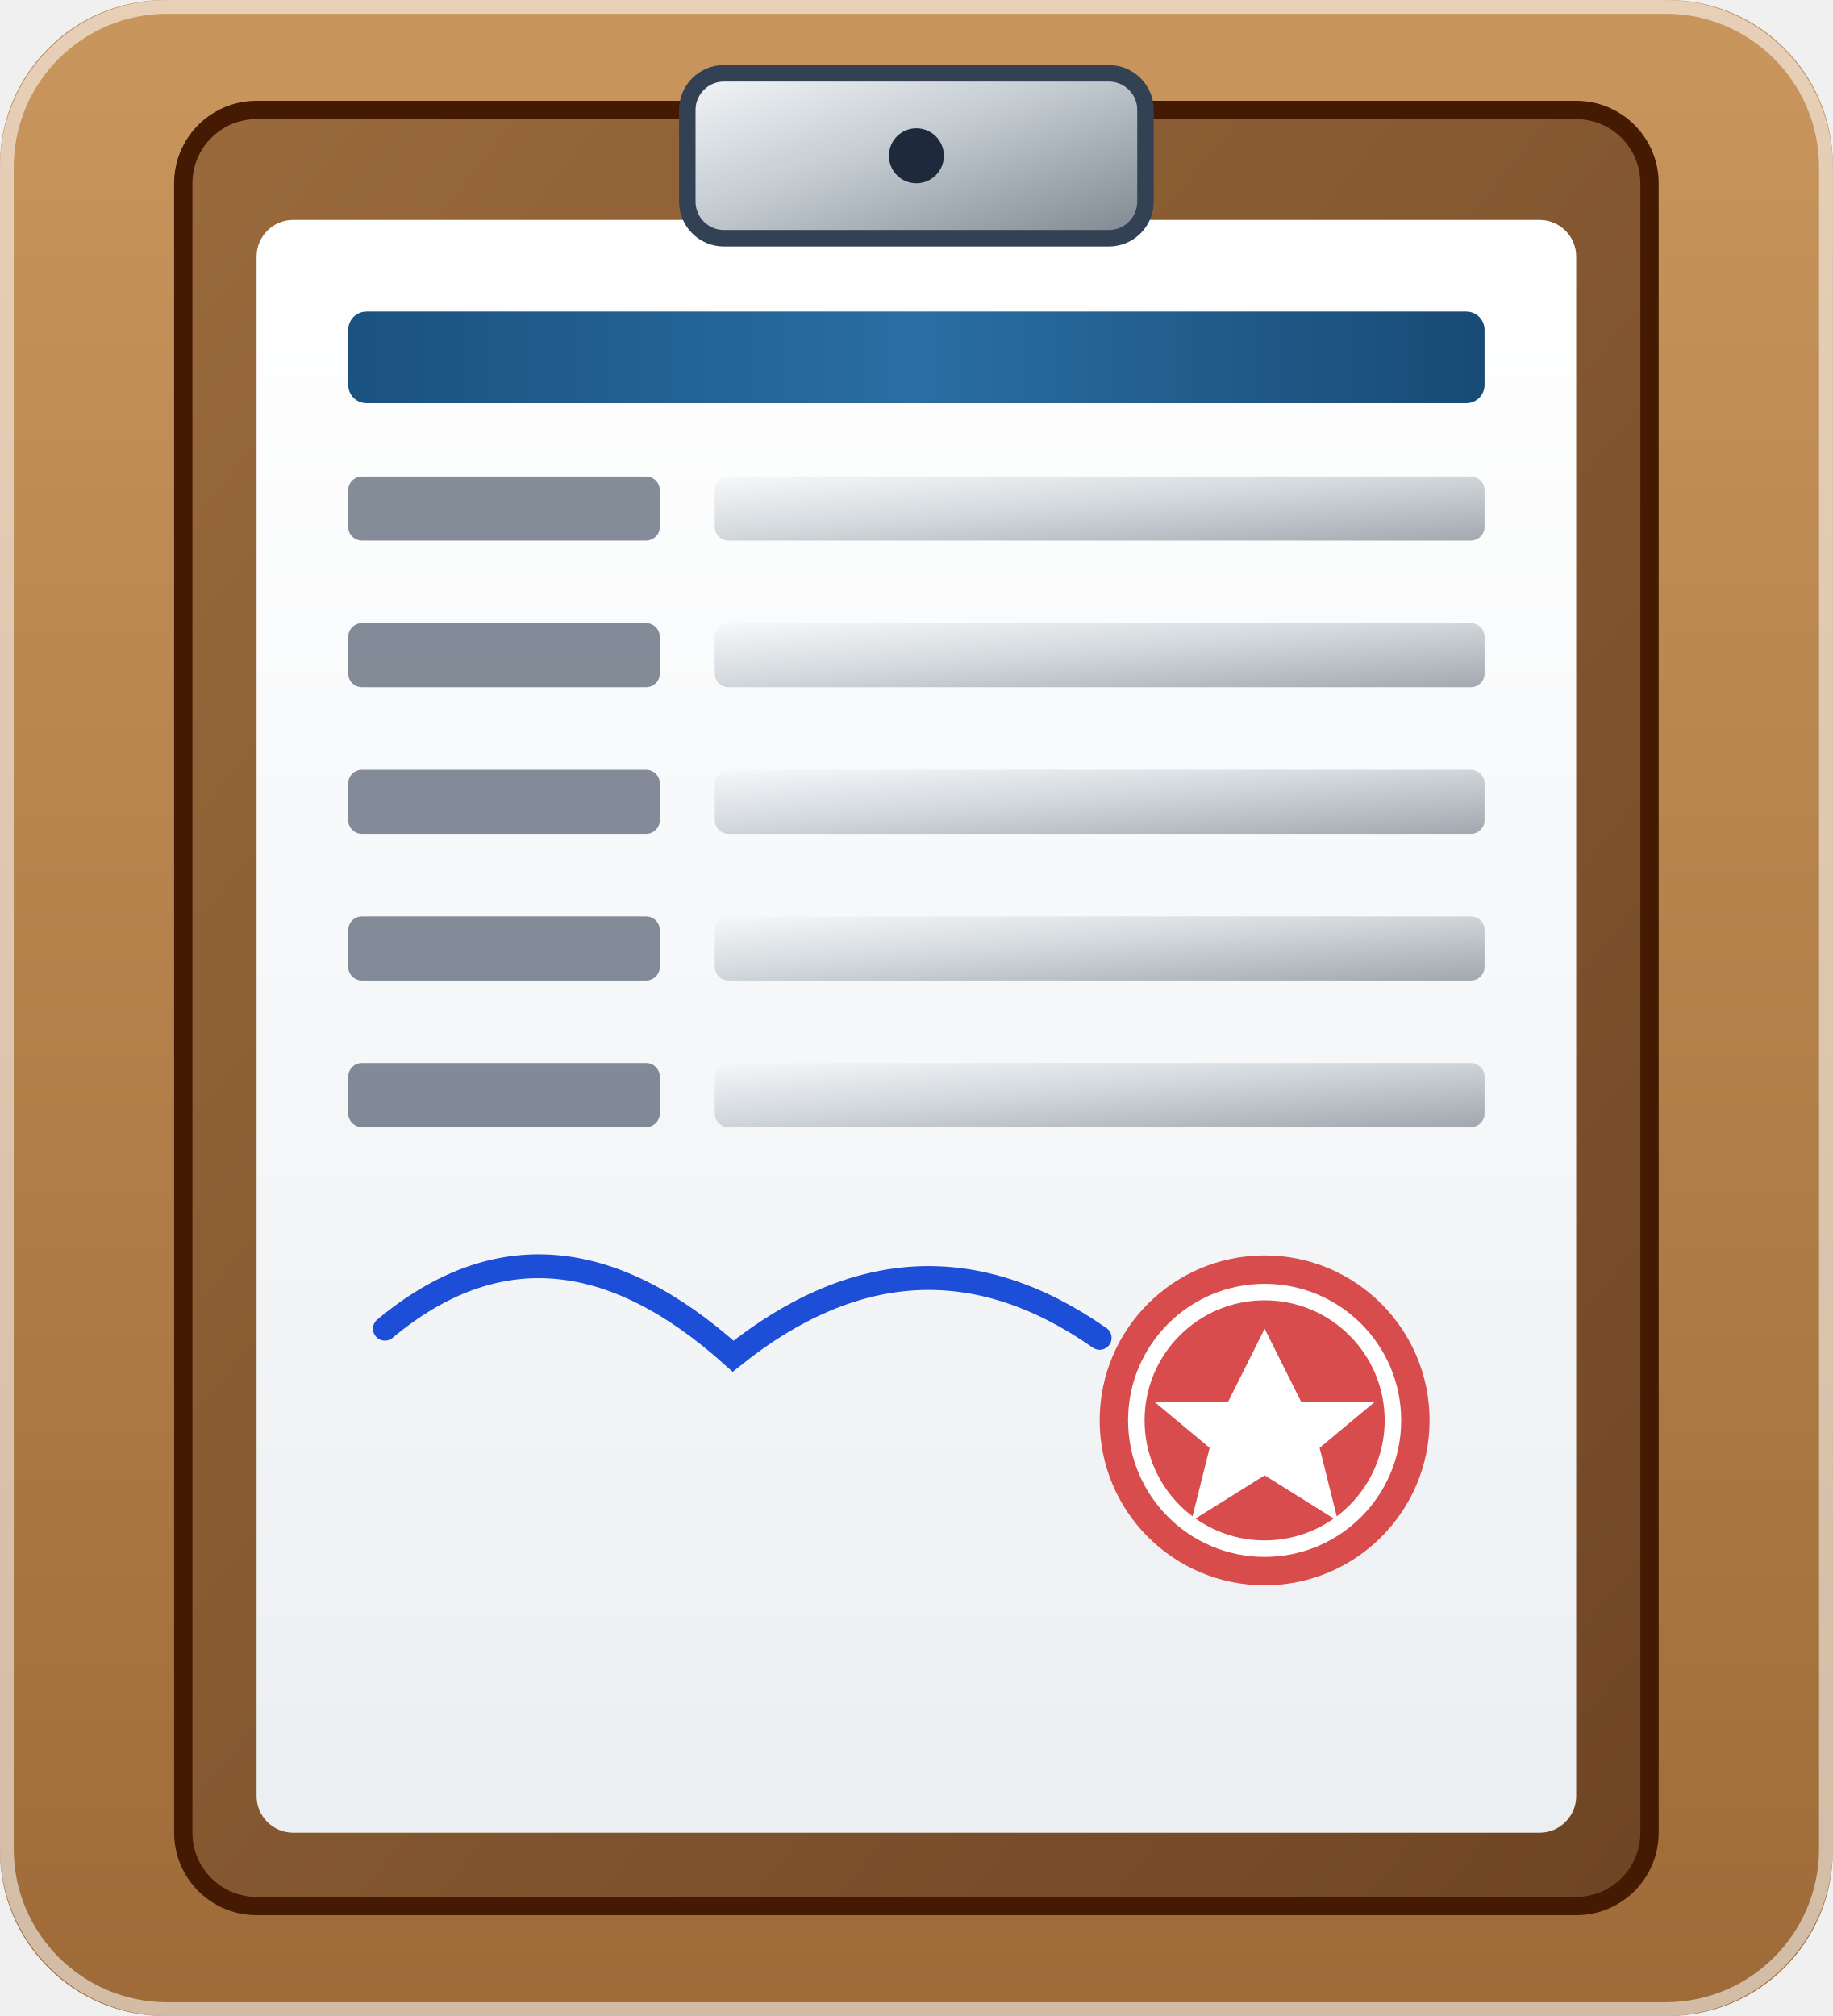
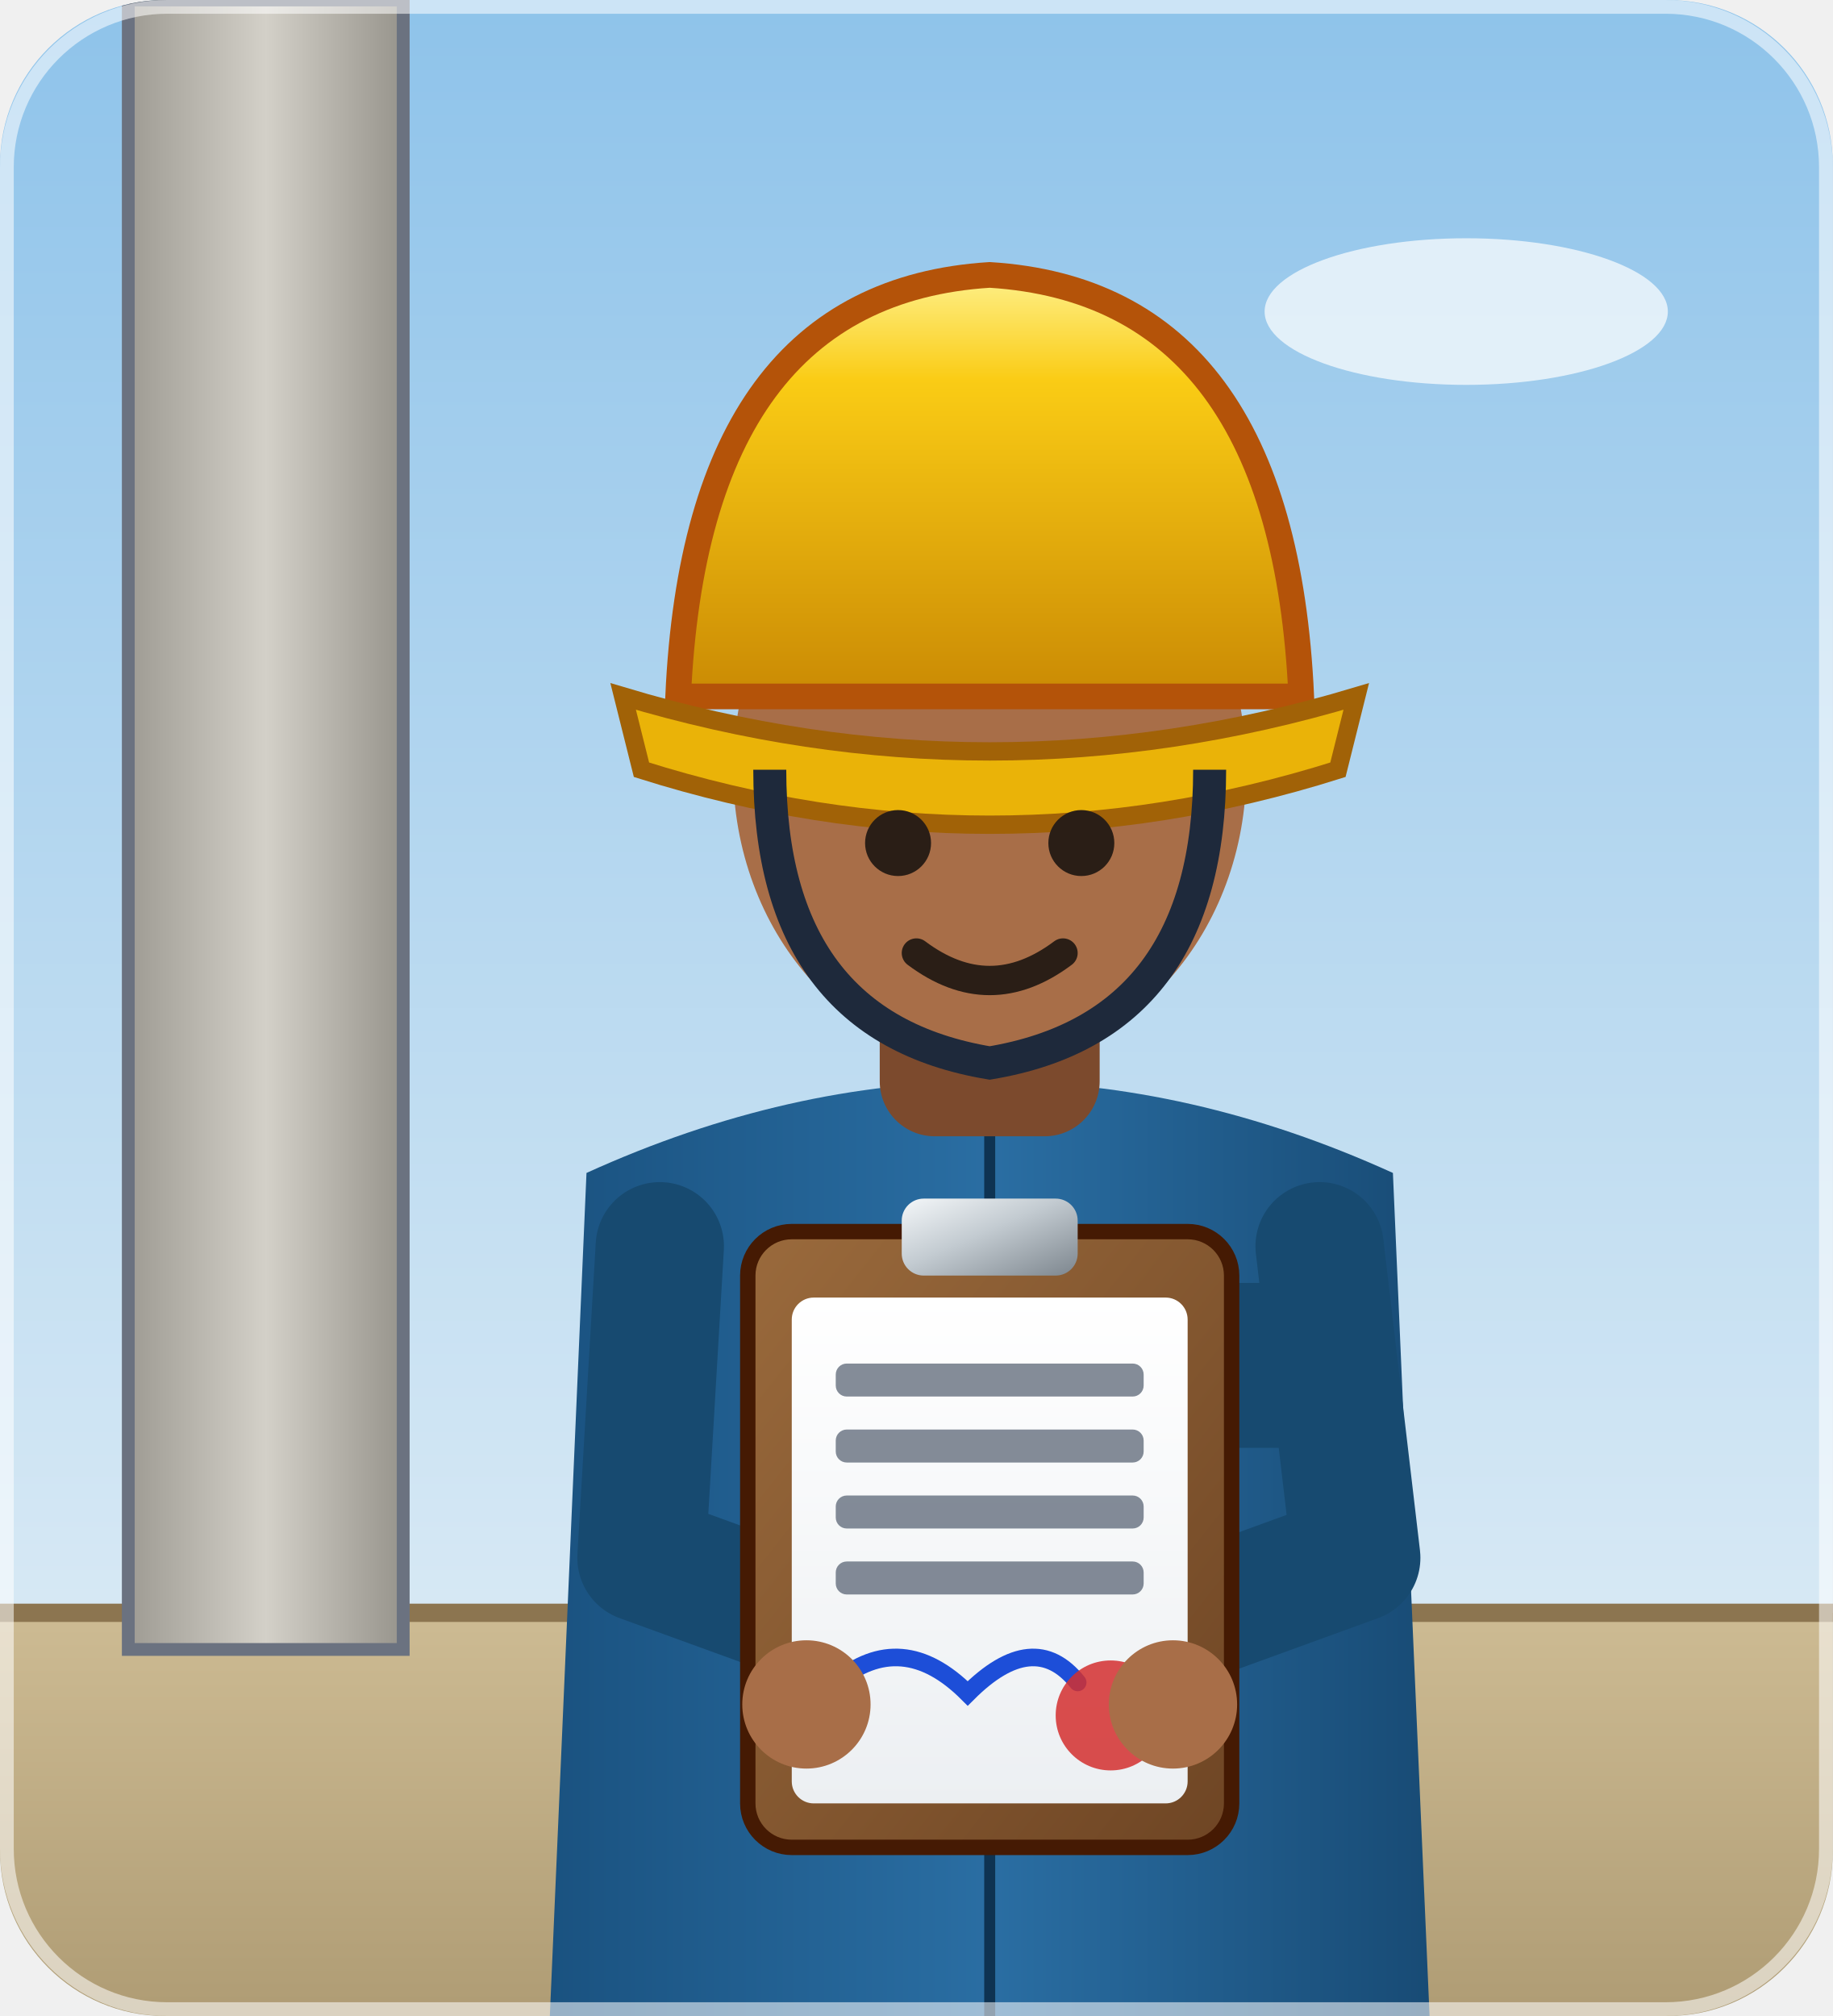
<svg xmlns="http://www.w3.org/2000/svg" viewBox="0 0 200 220" width="200" height="220">
  <defs>
    <linearGradient id="sky" x1="0" y1="0" x2="0" y2="1">
      <stop offset="0" stop-color="#8EC3EA" />
      <stop offset="1" stop-color="#E9F2F7" />
    </linearGradient>
+     <linearGradient id="storm" x1="0" y1="0" x2="0" y2="1">
+       <stop offset="0" stop-color="#1B2433" />
+       <stop offset="1" stop-color="#4A5568" />
+     </linearGradient>
    <linearGradient id="ground" x1="0" y1="0" x2="0" y2="1">
      <stop offset="0" stop-color="#CDBB93" />
      <stop offset="1" stop-color="#AF9C74" />
+     </linearGradient>
+     <linearGradient id="road" x1="0" y1="0" x2="0" y2="1">
+       <stop offset="0" stop-color="#5B6470" />
+       <stop offset="1" stop-color="#3F4650" />
    </linearGradient>
    <linearGradient id="pole" x1="0" y1="0" x2="1" y2="0">
      <stop offset="0" stop-color="#9E9B93" />
      <stop offset="0.5" stop-color="#D3D0C8" />
      <stop offset="1" stop-color="#97948C" />
    </linearGradient>
+     <linearGradient id="steelPole" x1="0" y1="0" x2="1" y2="0">
+       <stop offset="0" stop-color="#6E7780" />
+       <stop offset="0.5" stop-color="#C9D0D6" />
+       <stop offset="1" stop-color="#666F78" />
+     </linearGradient>
    <linearGradient id="steelArm" x1="0" y1="0" x2="0" y2="1">
      <stop offset="0" stop-color="#8A939B" />
      <stop offset="1" stop-color="#4F575F" />
    </linearGradient>
    <linearGradient id="porcelain" x1="0" y1="0" x2="1" y2="0">
-       <stop offset="0" stop-color="#C9D2D8" />
-       <stop offset="0.5" stop-color="#FFFFFF" />
-       <stop offset="1" stop-color="#B8C2C9" />
+       <stop offset="0" stop-color="#7A3B1E" />
+       <stop offset="0.5" stop-color="#B0643A" />
+       <stop offset="1" stop-color="#6B3219" />
    </linearGradient>
    <linearGradient id="shirt" x1="0" y1="0" x2="1" y2="0">
      <stop offset="0" stop-color="#1A5280" />
      <stop offset="0.5" stop-color="#2A6EA3" />
      <stop offset="1" stop-color="#184B75" />
    </linearGradient>
+     <linearGradient id="poly" x1="0" y1="0" x2="1" y2="1">
+       <stop offset="0" stop-color="#3E8FD6" />
+       <stop offset="0.35" stop-color="#BFE3FF" />
+       <stop offset="0.5" stop-color="#3C8AD0" />
+       <stop offset="0.75" stop-color="#A7D6FF" />
+       <stop offset="1" stop-color="#2F76B8" />
+     </linearGradient>
    <linearGradient id="webO" x1="0" y1="0" x2="0" y2="1">
      <stop offset="0" stop-color="#FF9F45" />
      <stop offset="0.5" stop-color="#F7811F" />
      <stop offset="1" stop-color="#D9640C" />
+     </linearGradient>
+     <linearGradient id="webBack" x1="0" y1="0" x2="0" y2="1">
+       <stop offset="0" stop-color="#C2560A" />
+       <stop offset="1" stop-color="#8F3C06" />
    </linearGradient>
    <linearGradient id="steel" x1="0" y1="0" x2="1" y2="1">
      <stop offset="0" stop-color="#F4F7F9" />
      <stop offset="0.45" stop-color="#C3CBD1" />
      <stop offset="1" stop-color="#7D868E" />
    </linearGradient>
    <linearGradient id="board" x1="0" y1="0" x2="1" y2="1">
      <stop offset="0" stop-color="#9A6A3C" />
      <stop offset="1" stop-color="#6E4524" />
    </linearGradient>
    <linearGradient id="paper" x1="0" y1="0" x2="0" y2="1">
      <stop offset="0" stop-color="#FFFFFF" />
      <stop offset="1" stop-color="#ECEFF2" />
    </linearGradient>
    <linearGradient id="bench" x1="0" y1="0" x2="0" y2="1">
      <stop offset="0" stop-color="#C9965E" />
      <stop offset="1" stop-color="#9E6B38" />
    </linearGradient>
+     <linearGradient id="tarp" x1="0" y1="0" x2="0" y2="1">
+       <stop offset="0" stop-color="#2F6EA6" />
+       <stop offset="1" stop-color="#1F4F7C" />
+     </linearGradient>
    <linearGradient id="rust" x1="0" y1="0" x2="1" y2="1">
      <stop offset="0" stop-color="#C46A2B" />
      <stop offset="0.5" stop-color="#9A4517" />
      <stop offset="1" stop-color="#6E2E0E" />
-     </linearGradient>
-     <linearGradient id="cone" x1="0" y1="0" x2="1" y2="0">
-       <stop offset="0" stop-color="#E65100" />
-       <stop offset="0.5" stop-color="#FF7A29" />
-       <stop offset="1" stop-color="#D84315" />
    </linearGradient>
    <linearGradient id="bootSole" x1="0" y1="0" x2="1" y2="0">
      <stop offset="0" stop-color="#111827" />
      <stop offset="0.4" stop-color="#1F2937" />
      <stop offset="1" stop-color="#0F172A" />
    </linearGradient>
    <linearGradient id="bootLug" x1="0" y1="0" x2="0" y2="1">
      <stop offset="0" stop-color="#374151" />
      <stop offset="1" stop-color="#111827" />
    </linearGradient>
    <linearGradient id="helmetDome" x1="0" y1="0" x2="0" y2="1">
      <stop offset="0" stop-color="#FEF08A" />
      <stop offset="0.25" stop-color="#FACC15" />
      <stop offset="1" stop-color="#CA8A04" />
    </linearGradient>
-     <radialGradient id="wireGlow" cx="0.5" cy="0.5" r="0.5">
-       <stop offset="0" stop-color="#FFE38A" stop-opacity="0.6" />
-       <stop offset="1" stop-color="#FFE38A" stop-opacity="0" />
-     </radialGradient>
+     <linearGradient id="glass" x1="0" y1="0" x2="1" y2="1">
+       <stop offset="0" stop-color="#E9C46A" />
+       <stop offset="1" stop-color="#C7962E" />
+     </linearGradient>
+     <linearGradient id="pvc" x1="0" y1="0" x2="0" y2="1">
+       <stop offset="0" stop-color="#E5E7EB" />
+       <stop offset="0.5" stop-color="#9CA3AF" />
+       <stop offset="1" stop-color="#D1D5DB" />
+     </linearGradient>
+     <linearGradient id="water" x1="0" y1="0" x2="0" y2="1">
+       <stop offset="0" stop-color="#7FB8D8" />
+       <stop offset="1" stop-color="#3F7FA6" />
+     </linearGradient>
+     <linearGradient id="car" x1="0" y1="0" x2="0" y2="1">
+       <stop offset="0" stop-color="#E04848" />
+       <stop offset="1" stop-color="#9E1F1F" />
+     </linearGradient>
    <radialGradient id="flash" cx="0.5" cy="0.5" r="0.5">
-       <stop offset="0" stop-color="#FFFFFF" stop-opacity="0.85" />
-       <stop offset="0.4" stop-color="#FFF4B0" stop-opacity="0.45" />
+       <stop offset="0" stop-color="#FFFFFF" stop-opacity="0.9" />
+       <stop offset="0.4" stop-color="#FFF4B0" stop-opacity="0.5" />
      <stop offset="1" stop-color="#FFF4B0" stop-opacity="0" />
-     </radialGradient>
-     <radialGradient id="hazardGlow" cx="0.5" cy="0.5" r="0.5">
-       <stop offset="0" stop-color="#EF4444" stop-opacity="0.55" />
-       <stop offset="0.7" stop-color="#EF4444" stop-opacity="0.15" />
-       <stop offset="1" stop-color="#EF4444" stop-opacity="0" />
-     </radialGradient>
-     <radialGradient id="safeGlow" cx="0.5" cy="0.5" r="0.5">
-       <stop offset="0" stop-color="#10B981" stop-opacity="0.4" />
-       <stop offset="1" stop-color="#10B981" stop-opacity="0" />
    </radialGradient>
    <clipPath id="card">
      <rect x="0" y="0" width="200" height="220" rx="18" />
    </clipPath>
  </defs>
  <g clip-path="url(#card)">
    <rect width="200" height="220" fill="url(#sky)" />
-     <rect width="200" height="220" fill="url(#bench)" />
-     <rect x="20" y="12" width="160" height="196" rx="8" fill="url(#board)" stroke="#451A03" stroke-width="2" />
-     <rect x="28" y="24" width="144" height="176" rx="4" fill="url(#paper)" />
-     <rect x="75" y="8" width="50" height="18" rx="4" fill="url(#steel)" stroke="#334155" stroke-width="1.8" />
-     <circle cx="100" cy="17" r="3" fill="#1E293B" />
-     <rect x="38" y="34" width="124" height="10" rx="2" fill="url(#shirt)" />
-     <rect x="38" y="52" width="34" height="7" rx="1.5" fill="#334155" opacity="0.6" />
-     <rect x="78" y="52" width="84" height="7" rx="1.5" fill="url(#steel)" opacity="0.7" />
-     <rect x="38" y="68" width="34" height="7" rx="1.5" fill="#334155" opacity="0.6" />
-     <rect x="78" y="68" width="84" height="7" rx="1.5" fill="url(#steel)" opacity="0.7" />
-     <rect x="38" y="84" width="34" height="7" rx="1.5" fill="#334155" opacity="0.6" />
-     <rect x="78" y="84" width="84" height="7" rx="1.5" fill="url(#steel)" opacity="0.7" />
-     <rect x="38" y="100" width="34" height="7" rx="1.5" fill="#334155" opacity="0.6" />
-     <rect x="78" y="100" width="84" height="7" rx="1.5" fill="url(#steel)" opacity="0.7" />
-     <rect x="38" y="116" width="34" height="7" rx="1.5" fill="#334155" opacity="0.6" />
-     <rect x="78" y="116" width="84" height="7" rx="1.5" fill="url(#steel)" opacity="0.7" />
-     <path d="M42 145 Q60 130 80 148 Q100 132 120 146" stroke="#1D4ED8" stroke-width="2.6" fill="none" stroke-linecap="round" />
-     <circle cx="138" cy="155" r="18" fill="#D32F2F" fill-opacity="0.85" />
-     <circle cx="138" cy="155" r="14" fill="none" stroke="#FFFFFF" stroke-width="1.8" />
-     <polygon points="138 145 142 153 150 153 144 158 146 166 138 161 130 166 132 158 126 153 134 153" fill="#FFFFFF" />
+     <rect y="176" width="200" height="44" fill="url(#ground)" />
+     <line x1="0" y1="176" x2="200" y2="176" stroke="#8C7550" stroke-width="2" />
+     <rect x="14" y="0" width="30" height="180" fill="url(#pole)" stroke="#6B7280" stroke-width="1.4" />
+     <ellipse cx="160" cy="34" rx="22" ry="8" fill="#FFFFFF" opacity="0.7" />
+     <path d="M60 220 L64 128 Q108 108 152 128 L156 220 Z" fill="url(#shirt)" />
+     <line x1="108" y1="122" x2="108" y2="220" stroke="#0E3352" stroke-width="1.2" />
+     <rect x="120" y="140" width="22" height="18" rx="2" fill="#174A70" />
+     <g transform="translate(108 84) rotate(0) scale(2.0)">
+       <rect x="-6" y="8" width="12" height="12" rx="3" fill="#7C4A2D" />
+       <ellipse cx="0" cy="0" rx="14" ry="16" fill="#A86E48" />
+       <path d="M-17 -4 Q-16 -26 0 -27 Q16 -26 17 -4 Z" fill="url(#helmetDome)" stroke="#B45309" stroke-width="1.4" />
+       <path d="M-20 -4 Q0 2 20 -4 L19 0 Q0 6 -19 0 Z" fill="#EAB308" stroke="#A16207" stroke-width="1" />
+       <path d="M-12 0 Q-12 14 0 16 Q12 14 12 0" fill="none" stroke="#1E293B" stroke-width="1.8" />
+       <circle cx="-5" cy="4" r="1.8" fill="#2A1E16" />
+       <circle cx="5" cy="4" r="1.8" fill="#2A1E16" />
+       <path d="M-4 10 Q0 13 4 10" fill="none" stroke="#2A1E16" stroke-width="1.6" stroke-linecap="round" />
+     </g>
+     <path d="M72 136 L70 170 L92 178" stroke="#174A70" stroke-width="14" fill="none" stroke-linecap="round" stroke-linejoin="round" />
+     <path d="M144 136 L148 170 L126 178" stroke="#174A70" stroke-width="14" fill="none" stroke-linecap="round" stroke-linejoin="round" />
+     <g transform="translate(108 168) rotate(0) scale(1.2)">
+       <rect x="-22" y="-28" width="44" height="56" rx="4" fill="url(#board)" stroke="#451A03" stroke-width="1.4" />
+       <rect x="-18" y="-22" width="36" height="46" rx="2" fill="url(#paper)" />
+       <rect x="-8" y="-31" width="16" height="7" rx="2" fill="url(#steel)" />
+       <rect x="-14" y="-16" width="28" height="3" rx="1" fill="#334155" opacity="0.6" />
+       <rect x="-14" y="-10" width="28" height="3" rx="1" fill="#334155" opacity="0.6" />
+       <rect x="-14" y="-4" width="28" height="3" rx="1" fill="#334155" opacity="0.6" />
+       <rect x="-14" y="2" width="28" height="3" rx="1" fill="#334155" opacity="0.6" />
+       <path d="M-14 13 Q-8 8 -2 14 Q4 8 8 13" fill="none" stroke="#1D4ED8" stroke-width="1.6" stroke-linecap="round" />
+       <circle cx="11" cy="16" r="5" fill="#D32F2F" fill-opacity="0.85" />
+     </g>
+     <circle cx="88" cy="186" r="7" fill="#A86E48" />
+     <circle cx="128" cy="186" r="7" fill="#A86E48" />
  </g>
  <rect x="0.75" y="0.75" width="198.5" height="218.5" rx="17.5" fill="none" stroke="#FFFFFF" stroke-opacity="0.55" stroke-width="1.5" />
</svg>
